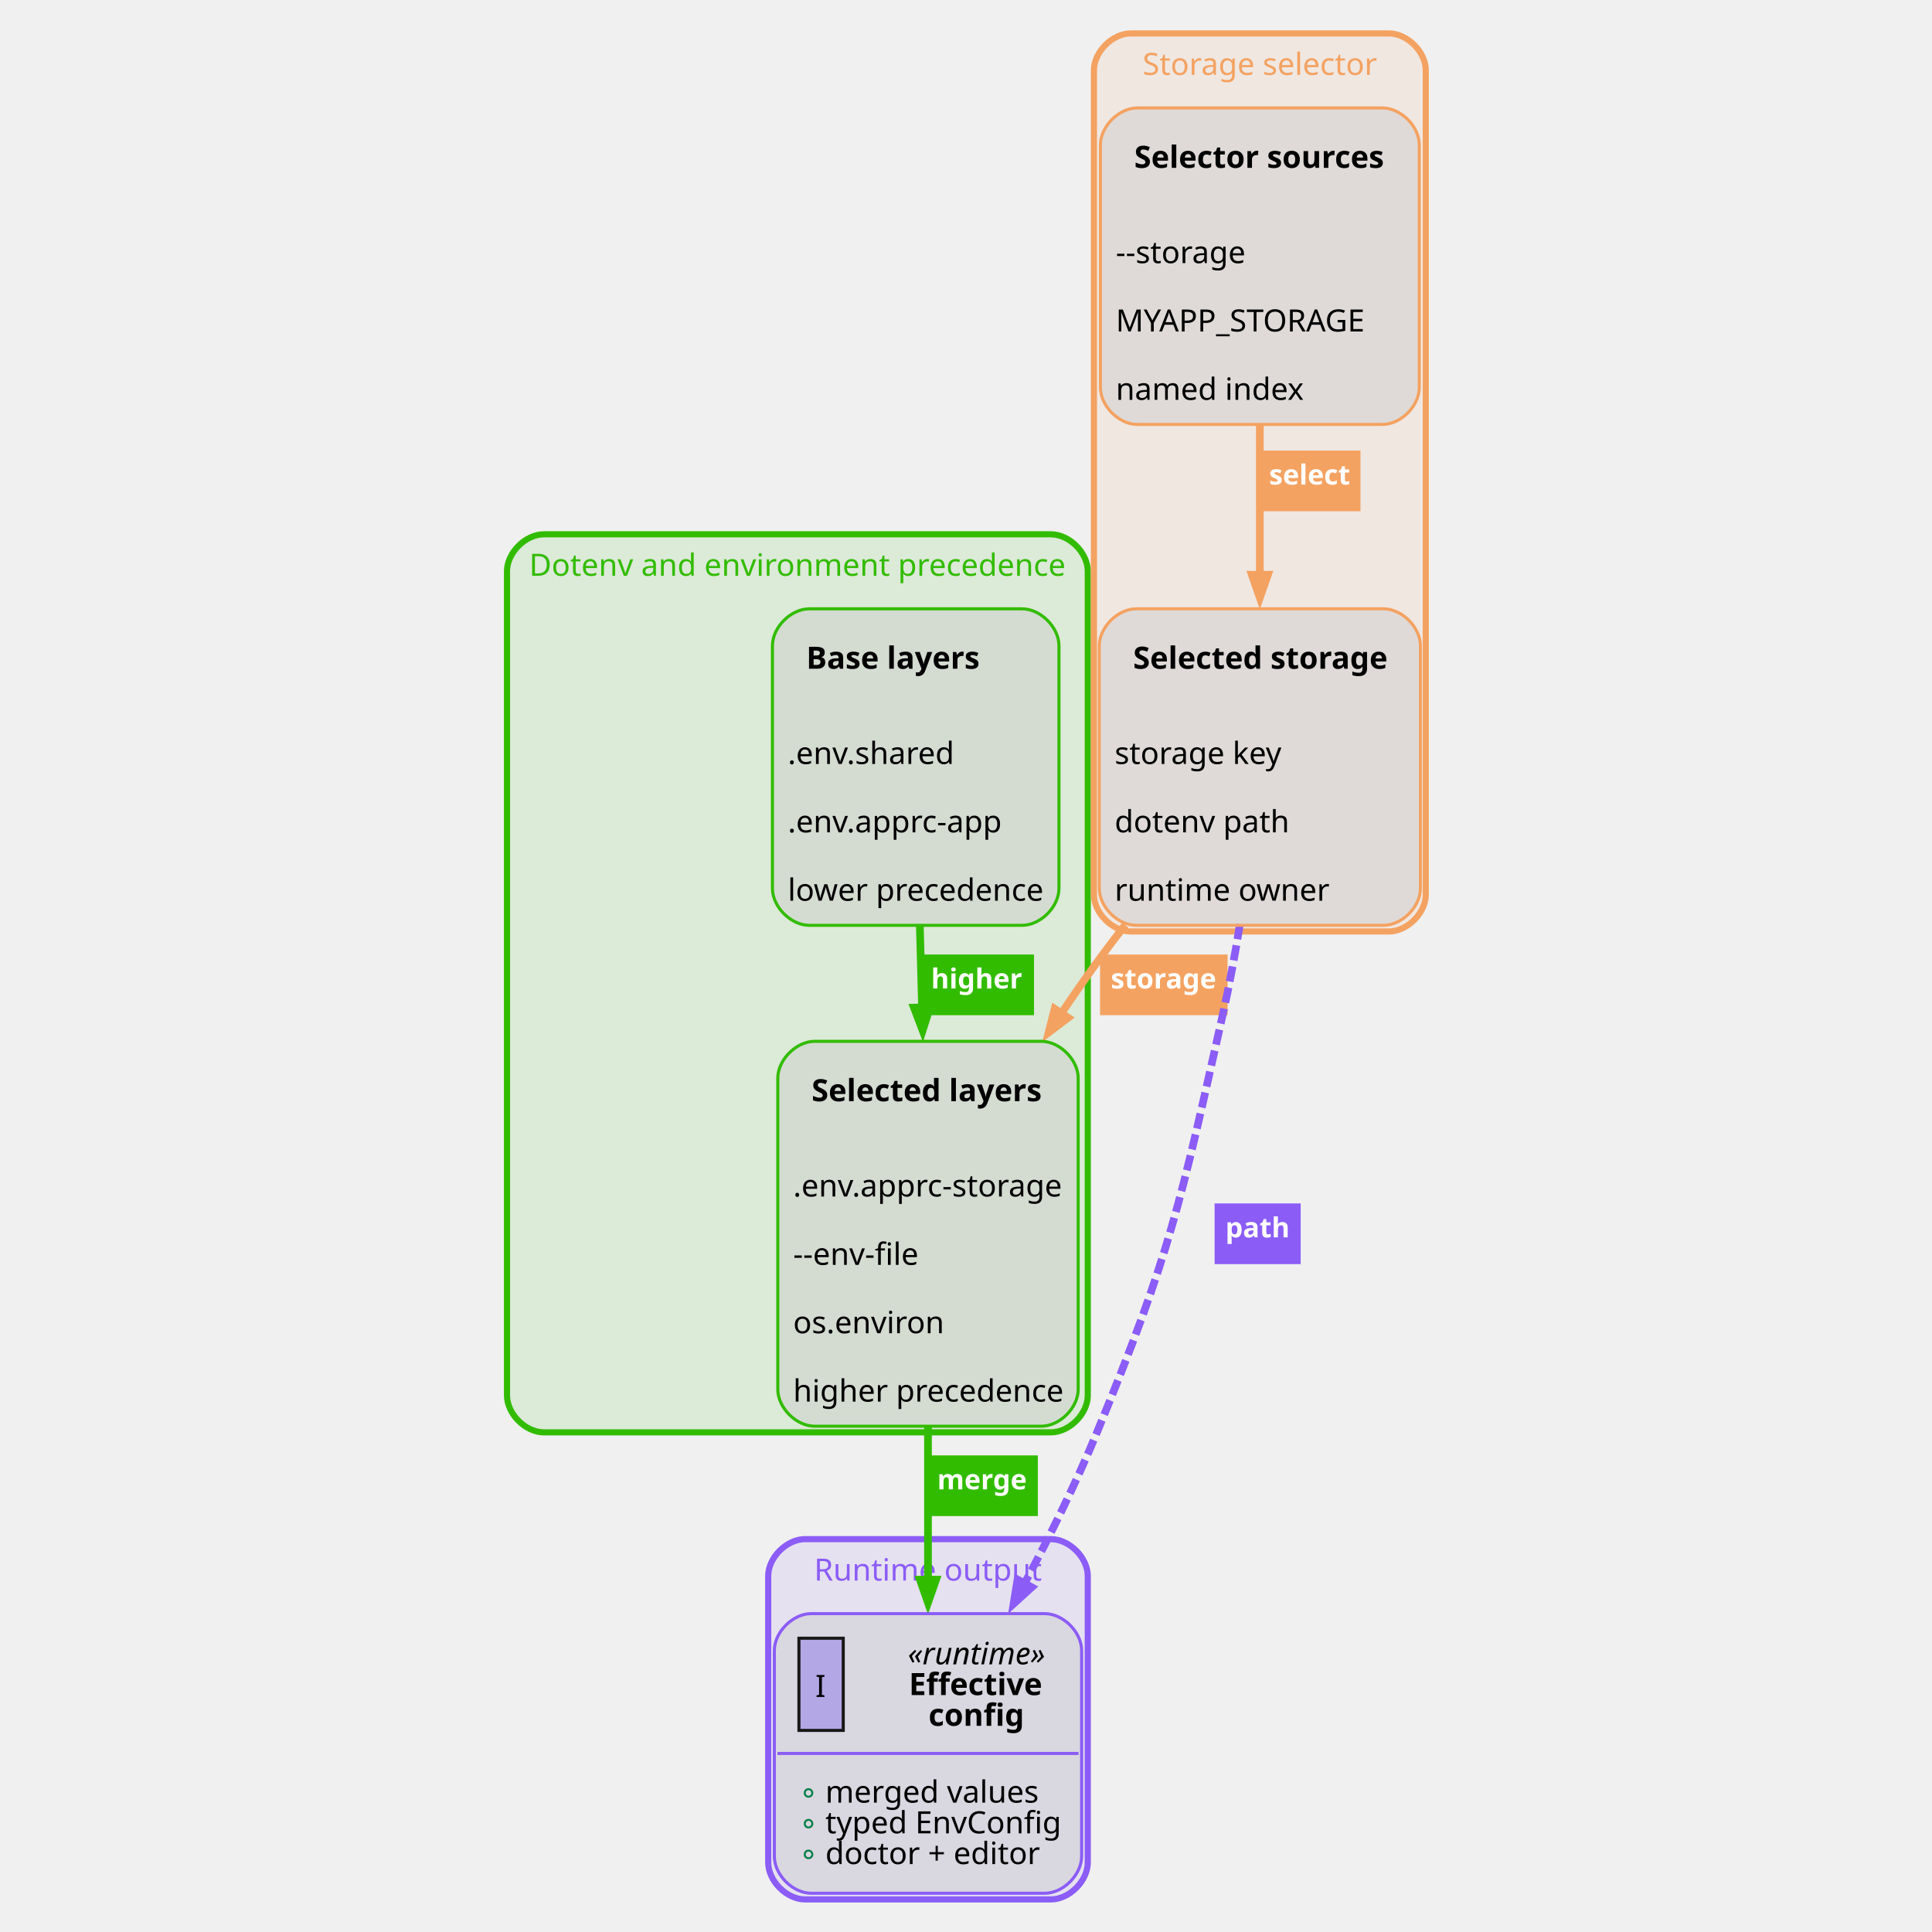
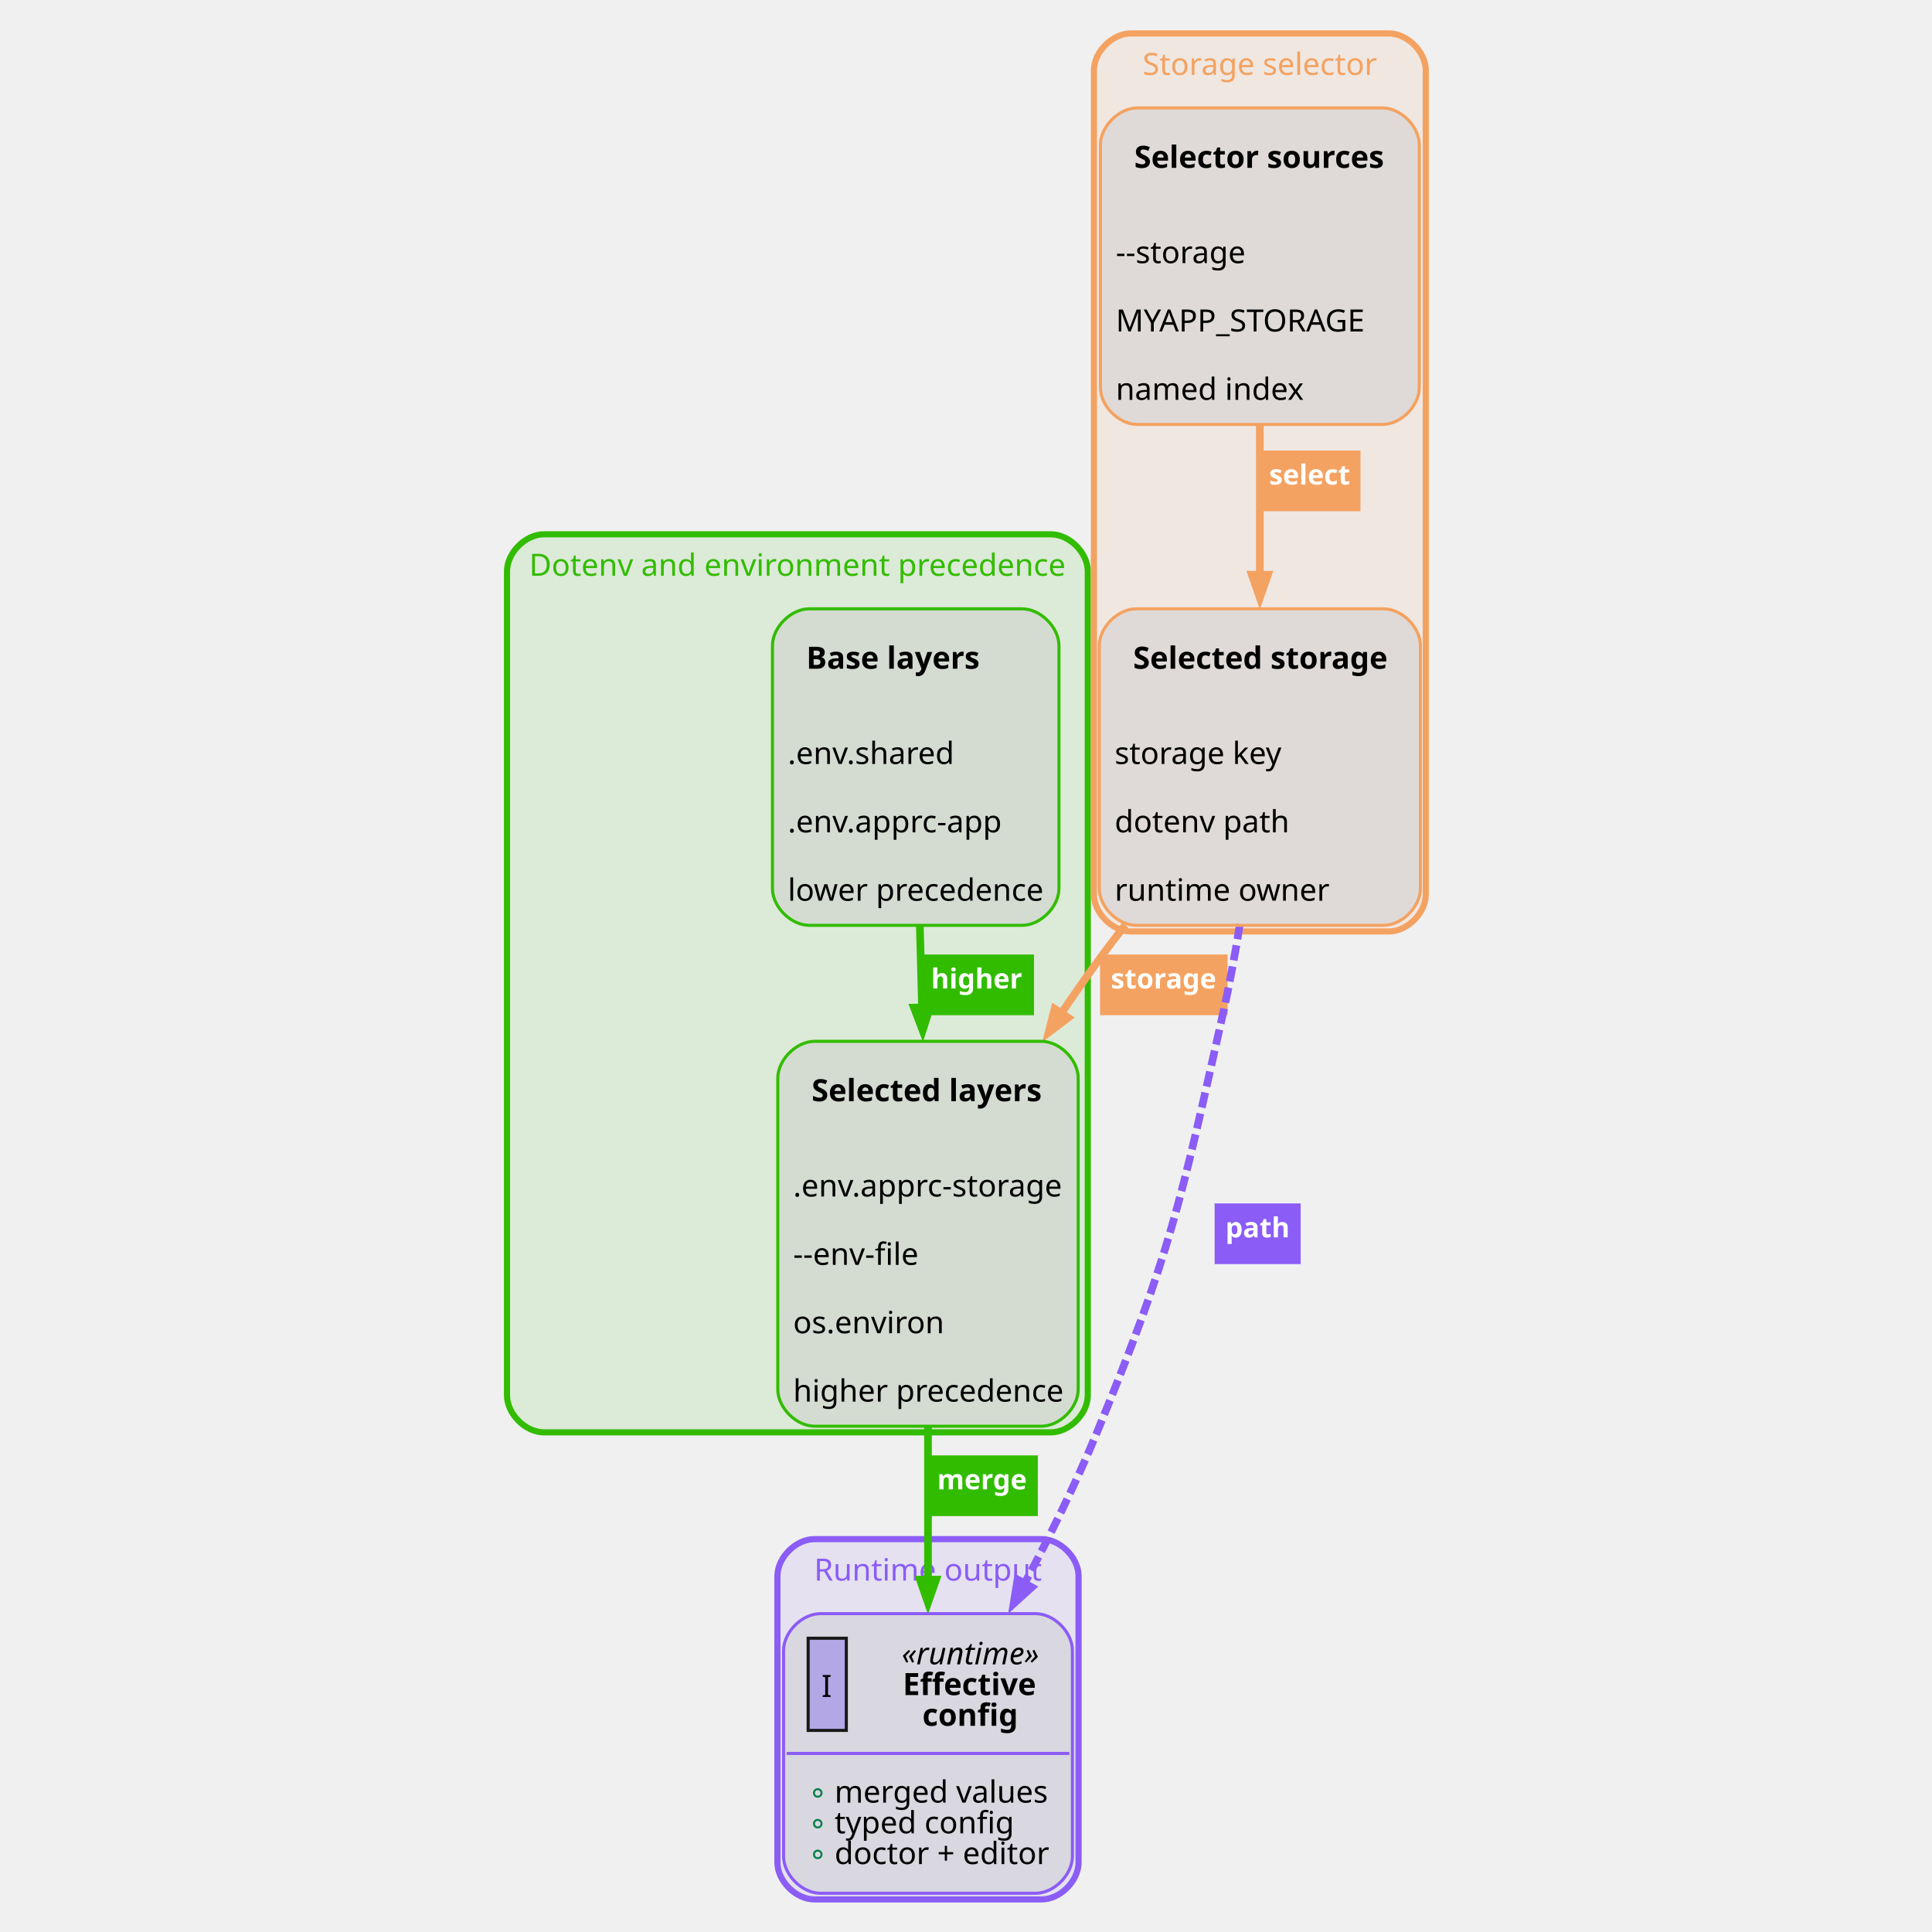
<svg xmlns="http://www.w3.org/2000/svg" width="900px" height="900px" viewBox="-188.5 0 769 769">
  <g id="graph0" class="graph" transform="scale(1.22309 1.22309) rotate(0) translate(2.88 626.13)">
    <g id="clust1" class="cluster">
      <path fill="#32bc00" fill-opacity="0.098" stroke="#32bc00" stroke-width="2" d="M20,-160C20,-160 185,-160 185,-160 191,-160 197,-166 197,-172 197,-172 197,-440.25 197,-440.25 197,-446.25 191,-452.25 185,-452.25 185,-452.25 20,-452.25 20,-452.25 14,-452.25 8,-446.25 8,-440.25 8,-440.25 8,-172 8,-172 8,-166 14,-160 20,-160" />
      <text xml:space="preserve" text-anchor="middle" x="102.5" y="-438.75" font-family="sans-serif" font-size="10.00" fill="#32bc00">Dotenv and environment precedence</text>
    </g>
    <g id="clust2" class="cluster">
      <path fill="#f4a261" fill-opacity="0.098" stroke="#f4a261" stroke-width="2" d="M211,-323C211,-323 295,-323 295,-323 301,-323 307,-329 307,-335 307,-335 307,-603.25 307,-603.25 307,-609.25 301,-615.25 295,-615.25 295,-615.25 211,-615.25 211,-615.25 205,-615.25 199,-609.25 199,-603.25 199,-603.25 199,-335 199,-335 199,-329 205,-323 211,-323" />
      <text xml:space="preserve" text-anchor="middle" x="253" y="-601.75" font-family="sans-serif" font-size="10.00" fill="#f4a261">Storage selector</text>
    </g>
    <g id="clust3" class="cluster">
-       <path fill="#8b5cf6" fill-opacity="0.098" stroke="#8b5cf6" stroke-width="2" d="M105,-8C105,-8 185,-8 185,-8 191,-8 197,-14 197,-20 197,-20 197,-113.25 197,-113.25 197,-119.25 191,-125.25 185,-125.25 185,-125.25 105,-125.25 105,-125.25 99,-125.25 93,-119.25 93,-113.25 93,-113.25 93,-20 93,-20 93,-14 99,-8 105,-8" />
+       <path fill="#8b5cf6" fill-opacity="0.098" stroke="#8b5cf6" stroke-width="2" d="M108,-8C108,-8 182,-8 182,-8 188,-8 194,-14 194,-20 194,-20 194,-113.25 194,-113.25 194,-119.25 188,-125.25 182,-125.25 182,-125.25 108,-125.25 108,-125.25 102,-125.25 96,-119.25 96,-113.25 96,-113.25 96,-20 96,-20 96,-14 102,-8 108,-8" />
      <text xml:space="preserve" text-anchor="middle" x="145" y="-111.75" font-family="sans-serif" font-size="10.00" fill="#8b5cf6">Runtime output</text>
    </g>
    <g id="edge1" class="edge">
      <path fill="none" stroke="#32bc00" stroke-width="2.5" d="M142.34,-325.18C142.58,-316.47 142.82,-307.27 143.07,-298.11" />
      <polygon fill="#32bc00" stroke="#32bc00" stroke-width="2.5" points="145.68,-298.35 143.26,-290.79 140.44,-298.21 145.68,-298.35" />
      <polygon fill="#32bc00" stroke="none" points="143,-296.25 143,-315 179,-315 179,-296.25 143,-296.25" />
      <text xml:space="preserve" text-anchor="start" x="146" y="-304.45" font-family="sans-serif" font-weight="bold" font-size="9.00" fill="#ffffff">higher</text>
      <polygon fill="none" stroke="#32bc00" points="143,-296.25 143,-315 179,-315 179,-296.25 143,-296.25" />
    </g>
    <g id="edge2" class="edge">
      <path fill="none" stroke="#32bc00" stroke-width="2.5" d="M145,-162.34C145,-145.77 145,-127.93 145,-111.71" />
      <polygon fill="#32bc00" stroke="#32bc00" stroke-width="2.5" points="147.63,-112.05 145,-104.55 142.38,-112.05 147.63,-112.05" />
      <polygon fill="#32bc00" stroke="none" points="145,-133.25 145,-152 180.25,-152 180.25,-133.25 145,-133.25" />
      <text xml:space="preserve" text-anchor="start" x="148" y="-141.45" font-family="sans-serif" font-weight="bold" font-size="9.00" fill="#ffffff">merge</text>
      <polygon fill="none" stroke="#32bc00" points="145,-133.25 145,-152 180.25,-152 180.25,-133.25 145,-133.25" />
    </g>
    <g id="edge3" class="edge">
      <path fill="none" stroke="#f4a261" stroke-width="2.5" d="M253,-488C253,-472.42 253,-455.08 253,-438.85" />
      <polygon fill="#f4a261" stroke="#f4a261" stroke-width="2.5" points="255.63,-439.1 253,-431.6 250.38,-439.1 255.63,-439.1" />
      <polygon fill="#f4a261" stroke="none" points="253,-460.25 253,-479 285.25,-479 285.25,-460.25 253,-460.25" />
      <text xml:space="preserve" text-anchor="start" x="256" y="-468.45" font-family="sans-serif" font-weight="bold" font-size="9.00" fill="#ffffff">select</text>
      <polygon fill="none" stroke="#f4a261" points="253,-460.25 253,-479 285.25,-479 285.25,-460.25 253,-460.25" />
    </g>
    <g id="edge4" class="edge">
      <path fill="none" stroke="#f4a261" stroke-width="2.5" d="M209.19,-325.09C206.54,-321.72 203.95,-318.33 201.5,-315 197.11,-309.04 192.71,-302.74 188.4,-296.36" />
      <polygon fill="#f4a261" stroke="#f4a261" stroke-width="2.5" points="190.59,-294.92 184.26,-290.13 186.22,-297.82 190.59,-294.92" />
      <polygon fill="#f4a261" stroke="none" points="201.5,-296.25 201.5,-315 242,-315 242,-296.25 201.5,-296.25" />
      <text xml:space="preserve" text-anchor="start" x="204.5" y="-304.45" font-family="sans-serif" font-weight="bold" font-size="9.00" fill="#ffffff">storage</text>
      <polygon fill="none" stroke="#f4a261" points="201.5,-296.25 201.5,-315 242,-315 242,-296.25 201.5,-296.25" />
    </g>
    <g id="edge5" class="edge">
      <path fill="none" stroke="#8b5cf6" stroke-width="2.5" stroke-dasharray="5,2" d="M246.52,-325.41C244.95,-315.69 243.11,-305.62 241,-296.25 227.12,-234.55 224.06,-218.48 200,-160 193.2,-143.48 184.6,-126.12 176.23,-110.44" />
      <polygon fill="#8b5cf6" stroke="#8b5cf6" stroke-width="2.5" points="178.75,-109.58 172.87,-104.24 174.14,-112.09 178.75,-109.58" />
      <polygon fill="#8b5cf6" stroke="none" points="238.78,-215.25 238.78,-234 265.78,-234 265.78,-215.25 238.78,-215.25" />
      <text xml:space="preserve" text-anchor="start" x="241.78" y="-223.45" font-family="sans-serif" font-weight="bold" font-size="9.00" fill="#ffffff">path</text>
      <polygon fill="none" stroke="#8b5cf6" points="238.78,-215.25 238.78,-234 265.78,-234 265.78,-215.25 238.78,-215.25" />
    </g>
    <g id="node1" class="node">
      <path fill="#cccccc" fill-opacity="0.467" stroke="none" d="M106.38,-325C106.38,-325 175.62,-325 175.62,-325 181.62,-325 187.62,-331 187.62,-337 187.62,-337 187.62,-416 187.62,-416 187.62,-422 181.62,-428 175.62,-428 175.62,-428 106.38,-428 106.38,-428 100.38,-428 94.38,-422 94.38,-416 94.38,-416 94.38,-337 94.38,-337 94.38,-331 100.38,-325 106.38,-325" />
      <text xml:space="preserve" text-anchor="start" x="105.38" y="-408.5" font-family="sans-serif" font-weight="bold" font-size="10.00">Base layers</text>
      <text xml:space="preserve" text-anchor="start" x="99.38" y="-377.5" font-family="sans-serif" font-size="10.00">.env.shared</text>
      <text xml:space="preserve" text-anchor="start" x="99.38" y="-355.25" font-family="sans-serif" font-size="10.00">.env.apprc-app</text>
      <text xml:space="preserve" text-anchor="start" x="99.38" y="-333" font-family="sans-serif" font-size="10.00">lower precedence</text>
      <path fill="none" stroke="#32bc00" d="M106.38,-325C106.38,-325 175.62,-325 175.62,-325 181.62,-325 187.62,-331 187.62,-337 187.62,-337 187.62,-416 187.62,-416 187.62,-422 181.62,-428 175.62,-428 175.62,-428 106.38,-428 106.38,-428 100.38,-428 94.38,-422 94.38,-416 94.38,-416 94.38,-337 94.38,-337 94.38,-331 100.38,-325 106.38,-325" />
    </g>
    <g id="node2" class="node">
      <path fill="#cccccc" fill-opacity="0.467" stroke="none" d="M108.12,-162C108.12,-162 181.88,-162 181.88,-162 187.88,-162 193.88,-168 193.88,-174 193.88,-174 193.88,-275.25 193.88,-275.25 193.88,-281.25 187.88,-287.25 181.88,-287.25 181.88,-287.25 108.12,-287.25 108.12,-287.25 102.12,-287.25 96.12,-281.25 96.12,-275.25 96.12,-275.25 96.12,-174 96.12,-174 96.12,-168 102.12,-162 108.12,-162" />
      <text xml:space="preserve" text-anchor="start" x="107.12" y="-267.75" font-family="sans-serif" font-weight="bold" font-size="10.00">Selected layers</text>
      <text xml:space="preserve" text-anchor="start" x="101.12" y="-236.75" font-family="sans-serif" font-size="10.00">.env.apprc-storage</text>
      <text xml:space="preserve" text-anchor="start" x="101.12" y="-214.5" font-family="sans-serif" font-size="10.00">--env-file</text>
      <text xml:space="preserve" text-anchor="start" x="101.12" y="-192.25" font-family="sans-serif" font-size="10.00">os.environ</text>
      <text xml:space="preserve" text-anchor="start" x="101.12" y="-170" font-family="sans-serif" font-size="10.00">higher precedence</text>
      <path fill="none" stroke="#32bc00" d="M108.12,-162C108.12,-162 181.88,-162 181.88,-162 187.88,-162 193.88,-168 193.88,-174 193.88,-174 193.88,-275.25 193.88,-275.25 193.88,-281.25 187.88,-287.25 181.88,-287.25 181.88,-287.25 108.12,-287.25 108.12,-287.25 102.12,-287.25 96.12,-281.25 96.12,-275.25 96.12,-275.25 96.12,-174 96.12,-174 96.12,-168 102.12,-162 108.12,-162" />
    </g>
    <g id="node3" class="node">
      <path fill="#cccccc" fill-opacity="0.467" stroke="none" d="M213.12,-488C213.12,-488 292.88,-488 292.88,-488 298.88,-488 304.88,-494 304.88,-500 304.88,-500 304.88,-579 304.88,-579 304.88,-585 298.88,-591 292.88,-591 292.88,-591 213.12,-591 213.12,-591 207.12,-591 201.12,-585 201.12,-579 201.12,-579 201.12,-500 201.12,-500 201.12,-494 207.12,-488 213.12,-488" />
      <text xml:space="preserve" text-anchor="start" x="212.12" y="-571.5" font-family="sans-serif" font-weight="bold" font-size="10.00">Selector sources</text>
      <text xml:space="preserve" text-anchor="start" x="206.12" y="-540.5" font-family="sans-serif" font-size="10.00">--storage</text>
      <text xml:space="preserve" text-anchor="start" x="206.12" y="-518.25" font-family="sans-serif" font-size="10.00">MYAPP_STORAGE</text>
      <text xml:space="preserve" text-anchor="start" x="206.12" y="-496" font-family="sans-serif" font-size="10.00">named index</text>
      <path fill="none" stroke="#f4a261" d="M213.12,-488C213.12,-488 292.88,-488 292.88,-488 298.88,-488 304.88,-494 304.88,-500 304.88,-500 304.88,-579 304.88,-579 304.88,-585 298.88,-591 292.88,-591 292.88,-591 213.12,-591 213.12,-591 207.12,-591 201.12,-585 201.12,-579 201.12,-579 201.12,-500 201.12,-500 201.12,-494 207.12,-488 213.12,-488" />
    </g>
    <g id="node4" class="node">
      <path fill="#cccccc" fill-opacity="0.467" stroke="none" d="M212.75,-325C212.75,-325 293.25,-325 293.25,-325 299.25,-325 305.25,-331 305.25,-337 305.25,-337 305.25,-416 305.25,-416 305.25,-422 299.25,-428 293.25,-428 293.25,-428 212.75,-428 212.75,-428 206.75,-428 200.75,-422 200.75,-416 200.75,-416 200.75,-337 200.75,-337 200.75,-331 206.75,-325 212.75,-325" />
      <text xml:space="preserve" text-anchor="start" x="211.75" y="-408.5" font-family="sans-serif" font-weight="bold" font-size="10.00">Selected storage</text>
      <text xml:space="preserve" text-anchor="start" x="205.75" y="-377.5" font-family="sans-serif" font-size="10.00">storage key</text>
      <text xml:space="preserve" text-anchor="start" x="205.75" y="-355.25" font-family="sans-serif" font-size="10.00">dotenv path</text>
      <text xml:space="preserve" text-anchor="start" x="205.75" y="-333" font-family="sans-serif" font-size="10.00">runtime owner</text>
      <path fill="none" stroke="#f4a261" d="M212.75,-325C212.75,-325 293.25,-325 293.25,-325 299.25,-325 305.25,-331 305.25,-337 305.25,-337 305.25,-416 305.25,-416 305.25,-422 299.25,-428 293.25,-428 293.25,-428 212.75,-428 212.75,-428 206.75,-428 200.75,-422 200.75,-416 200.75,-416 200.75,-337 200.75,-337 200.75,-331 206.75,-325 212.75,-325" />
    </g>
    <g id="node5" class="node">
-       <path fill="#cccccc" fill-opacity="0.467" stroke="none" d="M107,-10C107,-10 183,-10 183,-10 189,-10 195,-16 195,-22 195,-22 195,-89 195,-89 195,-95 189,-101 183,-101 183,-101 107,-101 107,-101 101,-101 95,-95 95,-89 95,-89 95,-22 95,-22 95,-16 101,-10 107,-10" />
-       <polygon fill="#b4a7e5" stroke="none" points="103,-63 103,-93 117.42,-93 117.42,-63 103,-63" />
-       <polygon fill="none" stroke="#181818" points="103,-63 103,-93 117.42,-93 117.42,-63 103,-63" />
-       <text xml:space="preserve" text-anchor="start" x="108.33" y="-73.88" font-family="sans-serif" font-size="10.00">I</text>
-       <text xml:space="preserve" text-anchor="start" x="138.42" y="-84.5" font-family="sans-serif" font-style="italic" font-size="10.00">«runtime»</text>
-       <text xml:space="preserve" text-anchor="start" x="138.79" y="-74.5" font-family="sans-serif" font-weight="bold" font-size="10.00">Effective</text>
-       <text xml:space="preserve" text-anchor="start" x="145.17" y="-64.5" font-family="sans-serif" font-weight="bold" font-size="10.00">config</text>
-       <polygon fill="#8b5cf6" stroke="none" points="96,-55 96,-56 194,-56 194,-55 96,-55" />
-       <text xml:space="preserve" text-anchor="start" x="103" y="-39.5" font-family="sans-serif" font-size="10.00" fill="#038048">∘</text>
-       <text xml:space="preserve" text-anchor="start" x="109" y="-39.5" font-family="sans-serif" font-size="10.00"> merged values</text>
-       <text xml:space="preserve" text-anchor="start" x="103" y="-29.5" font-family="sans-serif" font-size="10.00" fill="#038048">∘</text>
-       <text xml:space="preserve" text-anchor="start" x="109" y="-29.5" font-family="sans-serif" font-size="10.00"> typed EnvConfig</text>
-       <text xml:space="preserve" text-anchor="start" x="103" y="-19.5" font-family="sans-serif" font-size="10.00" fill="#038048">∘</text>
-       <text xml:space="preserve" text-anchor="start" x="109" y="-19.5" font-family="sans-serif" font-size="10.00"> doctor + editor</text>
-       <path fill="none" stroke="#8b5cf6" d="M107,-10C107,-10 183,-10 183,-10 189,-10 195,-16 195,-22 195,-22 195,-89 195,-89 195,-95 189,-101 183,-101 183,-101 107,-101 107,-101 101,-101 95,-95 95,-89 95,-89 95,-22 95,-22 95,-16 101,-10 107,-10" />
+       <path fill="#cccccc" fill-opacity="0.467" stroke="none" d="M110,-10C110,-10 180,-10 180,-10 186,-10 192,-16 192,-22 192,-22 192,-89 192,-89 192,-95 186,-101 180,-101 180,-101 110,-101 110,-101 104,-101 98,-95 98,-89 98,-89 98,-22 98,-22 98,-16 104,-10 110,-10" />
+       <polygon fill="#b4a7e5" stroke="none" points="106,-63 106,-93 118.42,-93 118.42,-63 106,-63" />
+       <polygon fill="none" stroke="#181818" points="106,-63 106,-93 118.42,-93 118.42,-63 106,-63" />
+       <text xml:space="preserve" text-anchor="start" x="110.33" y="-73.88" font-family="sans-serif" font-size="10.00">I</text>
+       <text xml:space="preserve" text-anchor="start" x="136.42" y="-84.5" font-family="sans-serif" font-style="italic" font-size="10.00">«runtime»</text>
+       <text xml:space="preserve" text-anchor="start" x="136.79" y="-74.5" font-family="sans-serif" font-weight="bold" font-size="10.00">Effective</text>
+       <text xml:space="preserve" text-anchor="start" x="143.17" y="-64.5" font-family="sans-serif" font-weight="bold" font-size="10.00">config</text>
+       <polygon fill="#8b5cf6" stroke="none" points="99,-55 99,-56 191,-56 191,-55 99,-55" />
+       <text xml:space="preserve" text-anchor="start" x="106" y="-39.5" font-family="sans-serif" font-size="10.00" fill="#038048">∘</text>
+       <text xml:space="preserve" text-anchor="start" x="112" y="-39.5" font-family="sans-serif" font-size="10.00"> merged values</text>
+       <text xml:space="preserve" text-anchor="start" x="106" y="-29.5" font-family="sans-serif" font-size="10.00" fill="#038048">∘</text>
+       <text xml:space="preserve" text-anchor="start" x="112" y="-29.5" font-family="sans-serif" font-size="10.00"> typed config</text>
+       <text xml:space="preserve" text-anchor="start" x="106" y="-19.5" font-family="sans-serif" font-size="10.00" fill="#038048">∘</text>
+       <text xml:space="preserve" text-anchor="start" x="112" y="-19.5" font-family="sans-serif" font-size="10.00"> doctor + editor</text>
+       <path fill="none" stroke="#8b5cf6" d="M110,-10C110,-10 180,-10 180,-10 186,-10 192,-16 192,-22 192,-22 192,-89 192,-89 192,-95 186,-101 180,-101 180,-101 110,-101 110,-101 104,-101 98,-95 98,-89 98,-89 98,-22 98,-22 98,-16 104,-10 110,-10" />
    </g>
  </g>
</svg>
